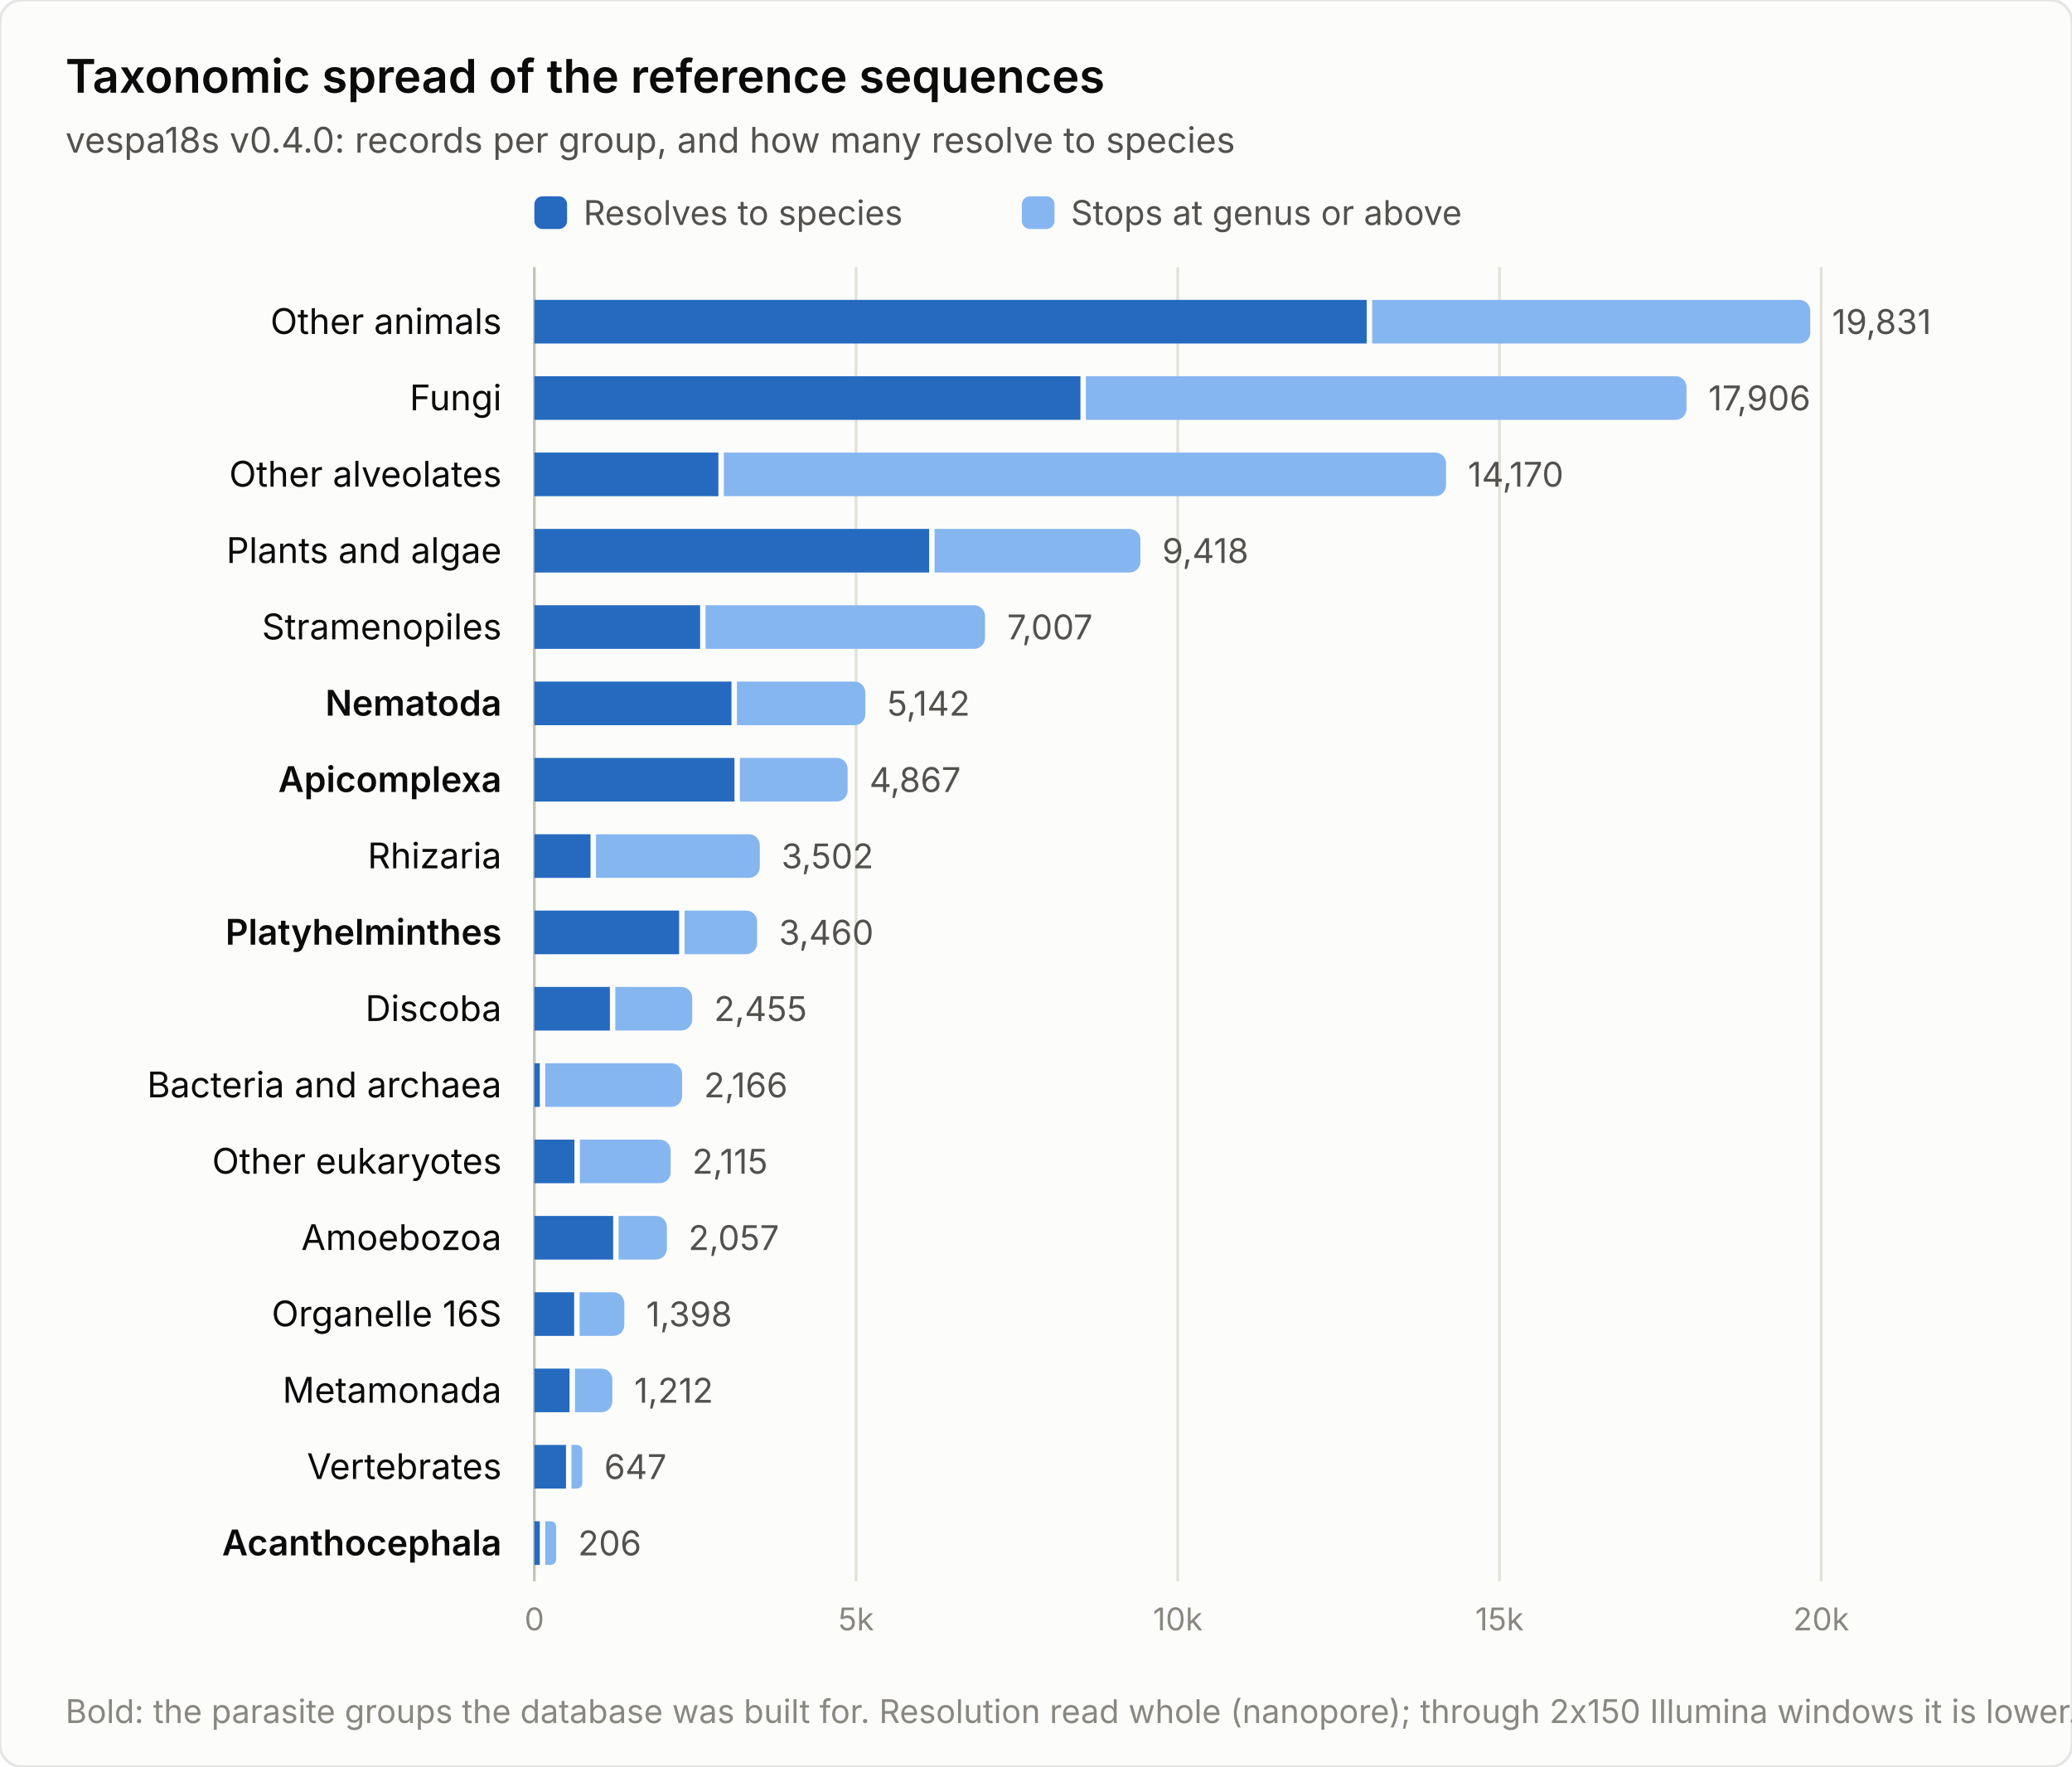
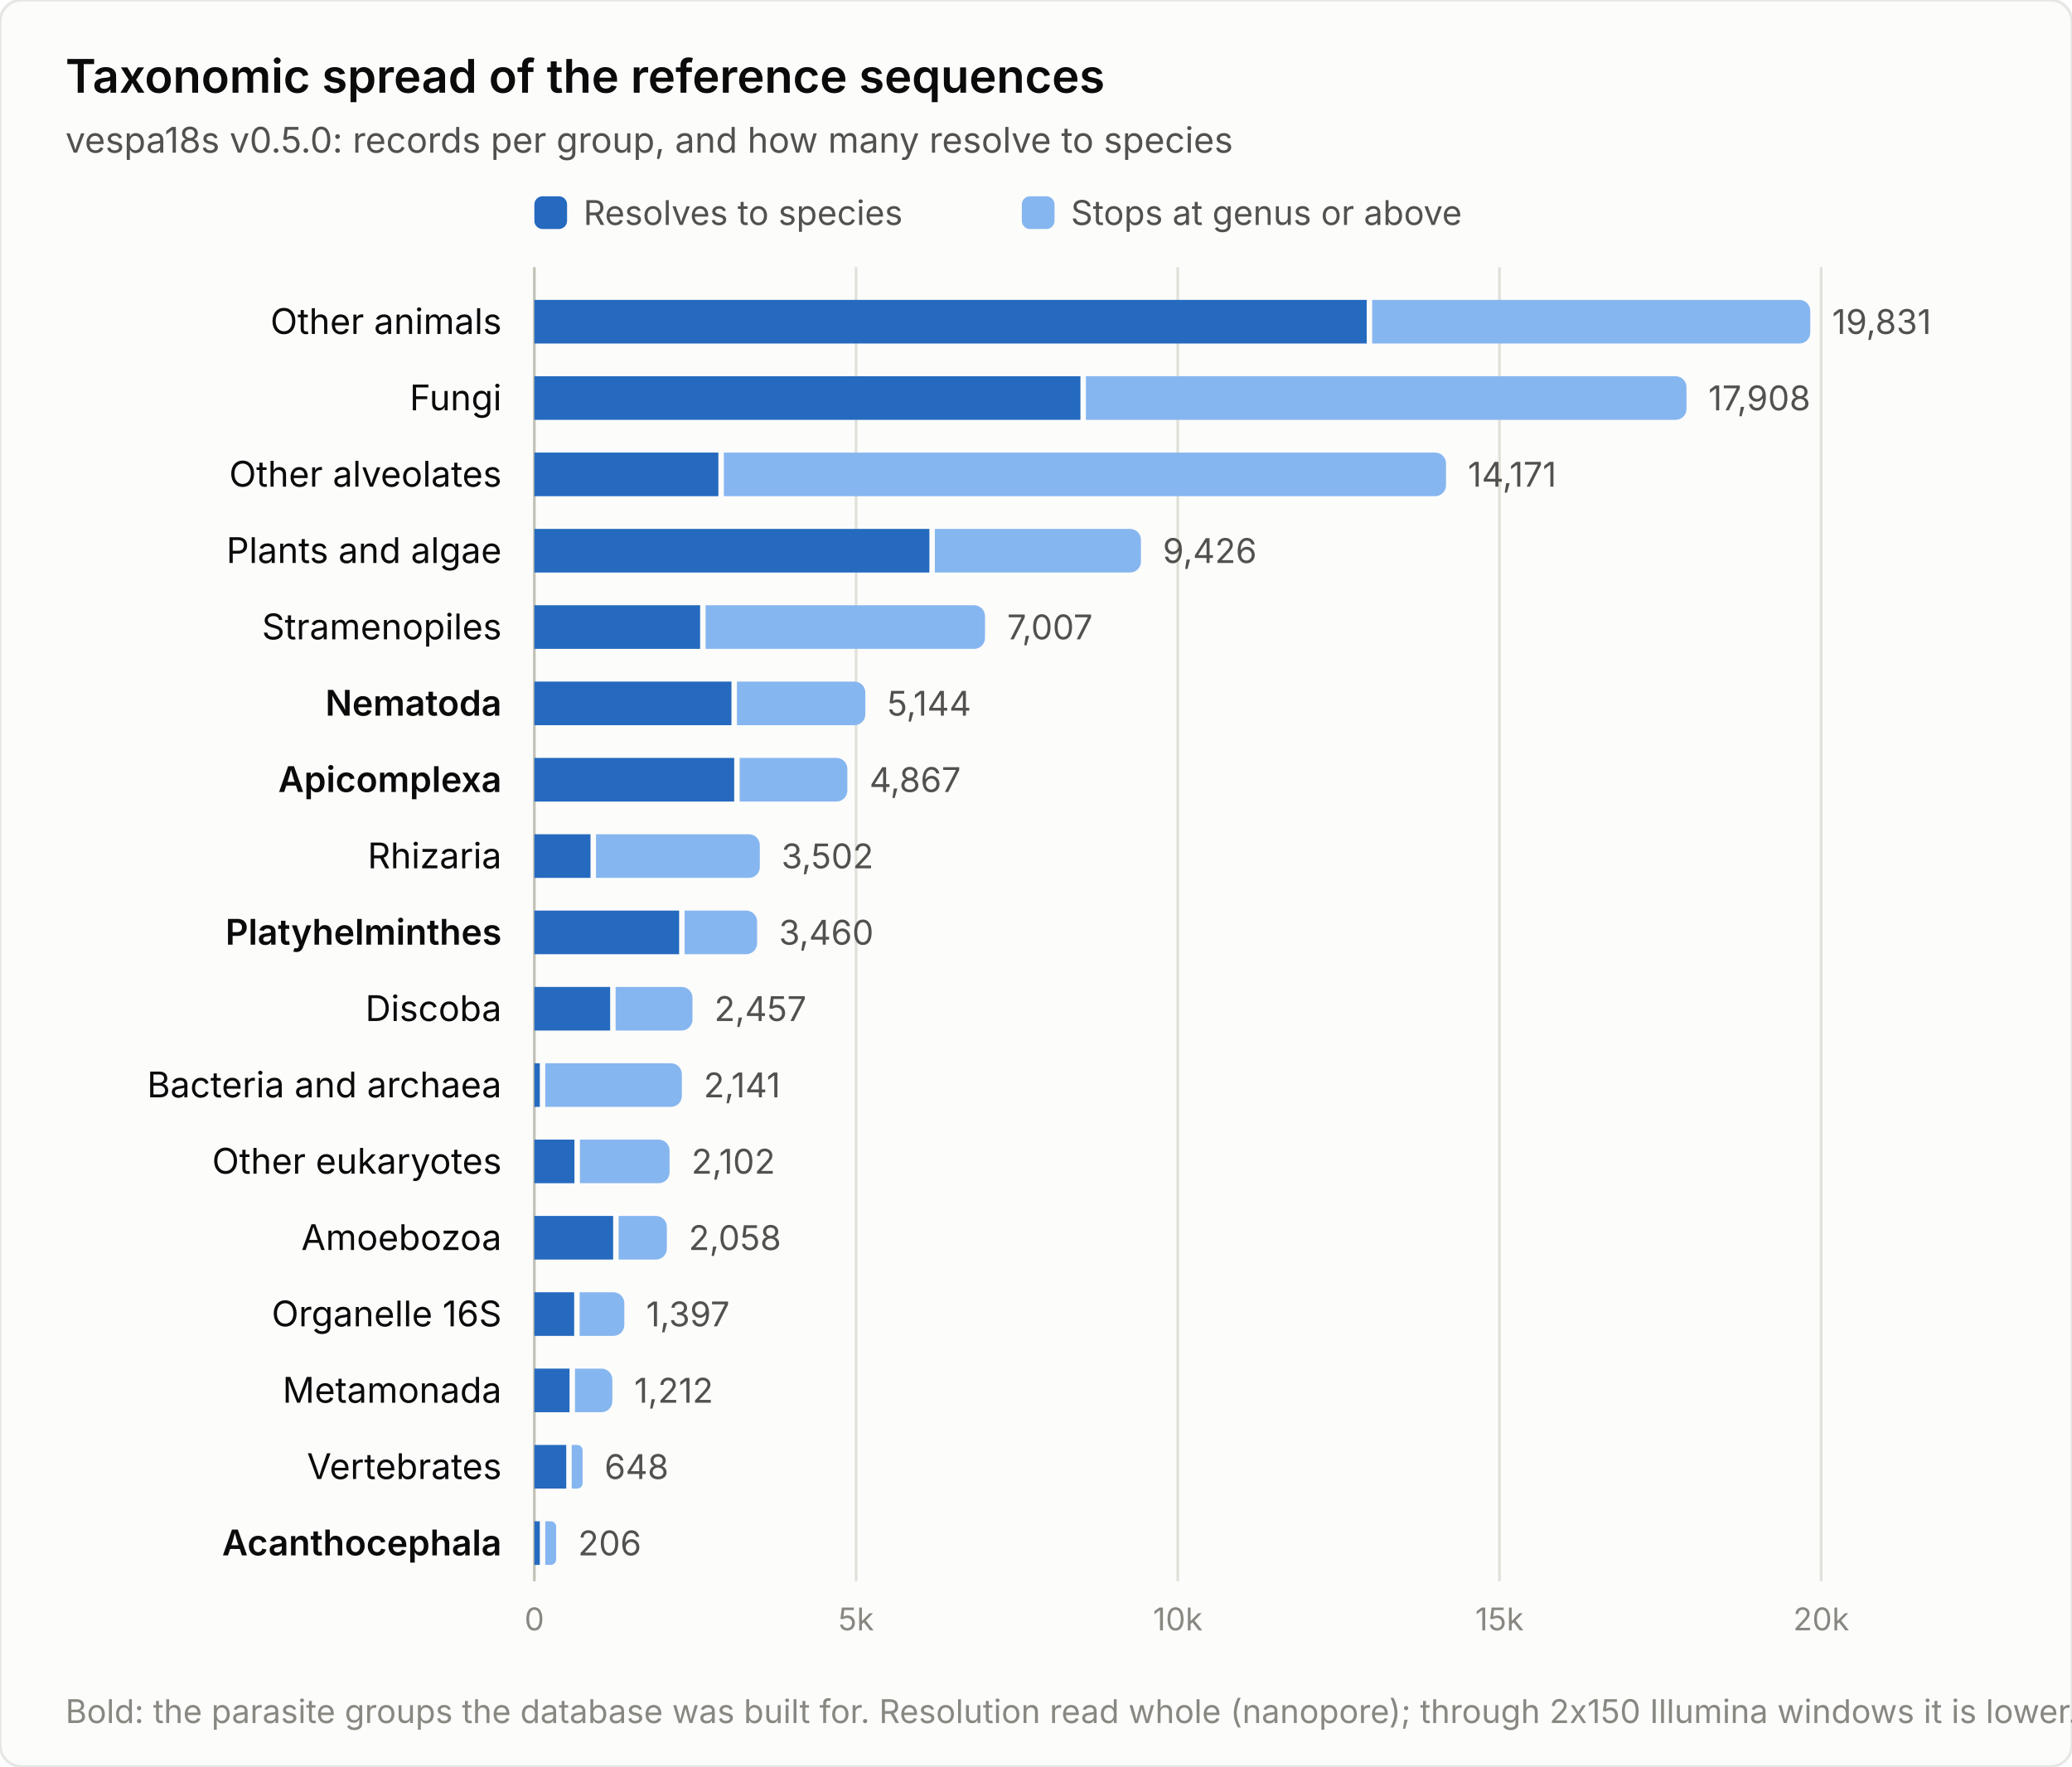
<svg xmlns="http://www.w3.org/2000/svg" width="760" height="648" viewBox="0 0 760 648" font-family="system-ui, -apple-system, &quot;Segoe UI&quot;, sans-serif" role="img" aria-label="Taxonomic spread of the reference sequences">
  <rect width="760" height="648" rx="8" fill="#fcfcfb" stroke="rgba(11,11,11,0.10)" />
  <text x="24" y="34" font-size="17" font-weight="600" fill="#0b0b0b">Taxonomic spread of the reference sequences</text>
-   <text x="24" y="56" font-size="13" fill="#52514e">vespa18s v0.4.0: records per group, and how many resolve to species</text>
+   <text x="24" y="56" font-size="13" fill="#52514e">vespa18s v0.5.0: records per group, and how many resolve to species</text>
  <rect x="196" y="72" width="12" height="12" rx="3" fill="#256abf" />
  <text x="214" y="82.5" font-size="12.5" fill="#52514e">Resolves to species</text>
  <rect x="374.8" y="72" width="12" height="12" rx="3" fill="#86b6ef" />
  <text x="392.8" y="82.5" font-size="12.5" fill="#52514e">Stops at genus or above</text>
  <line x1="196.0" y1="98" x2="196.0" y2="580" stroke="#c3c2b7" stroke-width="1" />
  <text x="196.0" y="598" font-size="11.5" fill="#898781" text-anchor="middle" font-variant-numeric="tabular-nums">0</text>
  <line x1="314.0" y1="98" x2="314.0" y2="580" stroke="#e1e0d9" stroke-width="1" />
  <text x="314.0" y="598" font-size="11.5" fill="#898781" text-anchor="middle" font-variant-numeric="tabular-nums">5k</text>
  <line x1="432.0" y1="98" x2="432.0" y2="580" stroke="#e1e0d9" stroke-width="1" />
  <text x="432.0" y="598" font-size="11.5" fill="#898781" text-anchor="middle" font-variant-numeric="tabular-nums">10k</text>
  <line x1="550.0" y1="98" x2="550.0" y2="580" stroke="#e1e0d9" stroke-width="1" />
  <text x="550.0" y="598" font-size="11.5" fill="#898781" text-anchor="middle" font-variant-numeric="tabular-nums">15k</text>
  <line x1="668.0" y1="98" x2="668.0" y2="580" stroke="#e1e0d9" stroke-width="1" />
  <text x="668.0" y="598" font-size="11.5" fill="#898781" text-anchor="middle" font-variant-numeric="tabular-nums">20k</text>
  <text x="184" y="122.5" font-size="13" font-weight="400" fill="#0b0b0b" text-anchor="end">Other animals</text>
  <rect x="196.0" y="110.0" width="305.3" height="16" fill="#256abf" />
  <path d="M503.3,110.0 h156.7 a4,4 0 0 1 4,4 v8.0 a4,4 0 0 1 -4,4 h-156.7 z" fill="#86b6ef" />
  <text x="672.0" y="122.5" font-size="12.5" fill="#52514e" font-variant-numeric="tabular-nums">19,831</text>
  <text x="184" y="150.5" font-size="13" font-weight="400" fill="#0b0b0b" text-anchor="end">Fungi</text>
  <rect x="196.0" y="138.0" width="200.3" height="16" fill="#256abf" />
  <path d="M398.3,138.0 h216.3 a4,4 0 0 1 4,4 v8.0 a4,4 0 0 1 -4,4 h-216.3 z" fill="#86b6ef" />
-   <text x="626.6" y="150.5" font-size="12.5" fill="#52514e" font-variant-numeric="tabular-nums">17,906</text>
+   <text x="626.6" y="150.5" font-size="12.5" fill="#52514e" font-variant-numeric="tabular-nums">17,908</text>
  <text x="184" y="178.5" font-size="13" font-weight="400" fill="#0b0b0b" text-anchor="end">Other alveolates</text>
  <rect x="196.0" y="166.0" width="67.5" height="16" fill="#256abf" />
  <path d="M265.5,166.0 h260.9 a4,4 0 0 1 4,4 v8.0 a4,4 0 0 1 -4,4 h-260.9 z" fill="#86b6ef" />
-   <text x="538.4" y="178.5" font-size="12.5" fill="#52514e" font-variant-numeric="tabular-nums">14,170</text>
+   <text x="538.4" y="178.5" font-size="12.5" fill="#52514e" font-variant-numeric="tabular-nums">14,171</text>
  <text x="184" y="206.5" font-size="13" font-weight="400" fill="#0b0b0b" text-anchor="end">Plants and algae</text>
-   <rect x="196.0" y="194.0" width="144.8" height="16" fill="#256abf" />
-   <path d="M342.8,194.0 h71.5 a4,4 0 0 1 4,4 v8.0 a4,4 0 0 1 -4,4 h-71.5 z" fill="#86b6ef" />
-   <text x="426.3" y="206.5" font-size="12.5" fill="#52514e" font-variant-numeric="tabular-nums">9,418</text>
+   <rect x="196.0" y="194.0" width="144.9" height="16" fill="#256abf" />
+   <path d="M342.9,194.0 h71.6 a4,4 0 0 1 4,4 v8.0 a4,4 0 0 1 -4,4 h-71.6 z" fill="#86b6ef" />
+   <text x="426.5" y="206.5" font-size="12.5" fill="#52514e" font-variant-numeric="tabular-nums">9,426</text>
  <text x="184" y="234.5" font-size="13" font-weight="400" fill="#0b0b0b" text-anchor="end">Stramenopiles</text>
  <rect x="196.0" y="222.0" width="60.8" height="16" fill="#256abf" />
  <path d="M258.8,222.0 h98.5 a4,4 0 0 1 4,4 v8.0 a4,4 0 0 1 -4,4 h-98.5 z" fill="#86b6ef" />
  <text x="369.4" y="234.5" font-size="12.5" fill="#52514e" font-variant-numeric="tabular-nums">7,007</text>
  <text x="184" y="262.5" font-size="13" font-weight="600" fill="#0b0b0b" text-anchor="end">Nematoda</text>
  <rect x="196.0" y="250.0" width="72.3" height="16" fill="#256abf" />
  <path d="M270.3,250.0 h43.1 a4,4 0 0 1 4,4 v8.0 a4,4 0 0 1 -4,4 h-43.1 z" fill="#86b6ef" />
-   <text x="325.4" y="262.5" font-size="12.5" fill="#52514e" font-variant-numeric="tabular-nums">5,142</text>
+   <text x="325.4" y="262.5" font-size="12.5" fill="#52514e" font-variant-numeric="tabular-nums">5,144</text>
  <text x="184" y="290.5" font-size="13" font-weight="600" fill="#0b0b0b" text-anchor="end">Apicomplexa</text>
-   <rect x="196.0" y="278.0" width="73.4" height="16" fill="#256abf" />
-   <path d="M271.4,278.0 h35.5 a4,4 0 0 1 4,4 v8.0 a4,4 0 0 1 -4,4 h-35.5 z" fill="#86b6ef" />
+   <rect x="196.0" y="278.0" width="73.3" height="16" fill="#256abf" />
+   <path d="M271.3,278.0 h35.5 a4,4 0 0 1 4,4 v8.0 a4,4 0 0 1 -4,4 h-35.5 z" fill="#86b6ef" />
  <text x="318.9" y="290.5" font-size="12.5" fill="#52514e" font-variant-numeric="tabular-nums">4,867</text>
  <text x="184" y="318.5" font-size="13" font-weight="400" fill="#0b0b0b" text-anchor="end">Rhizaria</text>
  <rect x="196.0" y="306.0" width="20.6" height="16" fill="#256abf" />
  <path d="M218.6,306.0 h56.1 a4,4 0 0 1 4,4 v8.0 a4,4 0 0 1 -4,4 h-56.1 z" fill="#86b6ef" />
  <text x="286.6" y="318.5" font-size="12.5" fill="#52514e" font-variant-numeric="tabular-nums">3,502</text>
  <text x="184" y="346.5" font-size="13" font-weight="600" fill="#0b0b0b" text-anchor="end">Platyhelminthes</text>
  <rect x="196.0" y="334.0" width="53.1" height="16" fill="#256abf" />
  <path d="M251.1,334.0 h22.6 a4,4 0 0 1 4,4 v8.0 a4,4 0 0 1 -4,4 h-22.6 z" fill="#86b6ef" />
  <text x="285.7" y="346.5" font-size="12.5" fill="#52514e" font-variant-numeric="tabular-nums">3,460</text>
  <text x="184" y="374.5" font-size="13" font-weight="400" fill="#0b0b0b" text-anchor="end">Discoba</text>
-   <rect x="196.0" y="362.0" width="27.7" height="16" fill="#256abf" />
-   <path d="M225.7,362.0 h24.2 a4,4 0 0 1 4,4 v8.0 a4,4 0 0 1 -4,4 h-24.2 z" fill="#86b6ef" />
-   <text x="261.9" y="374.5" font-size="12.5" fill="#52514e" font-variant-numeric="tabular-nums">2,455</text>
+   <rect x="196.0" y="362.0" width="27.8" height="16" fill="#256abf" />
+   <path d="M225.8,362.0 h24.2 a4,4 0 0 1 4,4 v8.0 a4,4 0 0 1 -4,4 h-24.2 z" fill="#86b6ef" />
+   <text x="262.0" y="374.5" font-size="12.5" fill="#52514e" font-variant-numeric="tabular-nums">2,457</text>
  <text x="184" y="402.5" font-size="13" font-weight="400" fill="#0b0b0b" text-anchor="end">Bacteria and archaea</text>
  <rect x="196.0" y="390.0" width="2.0" height="16" fill="#256abf" />
-   <path d="M200.0,390.0 h46.2 a4,4 0 0 1 4,4 v8.0 a4,4 0 0 1 -4,4 h-46.2 z" fill="#86b6ef" />
-   <text x="258.2" y="402.5" font-size="12.5" fill="#52514e" font-variant-numeric="tabular-nums">2,166</text>
+   <path d="M200.0,390.0 h46.1 a4,4 0 0 1 4,4 v8.0 a4,4 0 0 1 -4,4 h-46.1 z" fill="#86b6ef" />
+   <text x="258.1" y="402.5" font-size="12.5" fill="#52514e" font-variant-numeric="tabular-nums">2,141</text>
  <text x="184" y="430.5" font-size="13" font-weight="400" fill="#0b0b0b" text-anchor="end">Other eukaryotes</text>
  <rect x="196.0" y="418.0" width="14.7" height="16" fill="#256abf" />
-   <path d="M212.7,418.0 h29.3 a4,4 0 0 1 4,4 v8.0 a4,4 0 0 1 -4,4 h-29.3 z" fill="#86b6ef" />
-   <text x="253.9" y="430.5" font-size="12.5" fill="#52514e" font-variant-numeric="tabular-nums">2,115</text>
+   <path d="M212.7,418.0 h28.9 a4,4 0 0 1 4,4 v8.0 a4,4 0 0 1 -4,4 h-28.9 z" fill="#86b6ef" />
+   <text x="253.6" y="430.5" font-size="12.5" fill="#52514e" font-variant-numeric="tabular-nums">2,102</text>
  <text x="184" y="458.5" font-size="13" font-weight="400" fill="#0b0b0b" text-anchor="end">Amoebozoa</text>
  <rect x="196.0" y="446.0" width="28.9" height="16" fill="#256abf" />
  <path d="M226.9,446.0 h13.7 a4,4 0 0 1 4,4 v8.0 a4,4 0 0 1 -4,4 h-13.7 z" fill="#86b6ef" />
-   <text x="252.5" y="458.5" font-size="12.5" fill="#52514e" font-variant-numeric="tabular-nums">2,057</text>
+   <text x="252.6" y="458.5" font-size="12.5" fill="#52514e" font-variant-numeric="tabular-nums">2,058</text>
  <text x="184" y="486.5" font-size="13" font-weight="400" fill="#0b0b0b" text-anchor="end">Organelle 16S</text>
  <rect x="196.0" y="474.0" width="14.6" height="16" fill="#256abf" />
  <path d="M212.6,474.0 h12.4 a4,4 0 0 1 4,4 v8.0 a4,4 0 0 1 -4,4 h-12.4 z" fill="#86b6ef" />
-   <text x="237.0" y="486.5" font-size="12.5" fill="#52514e" font-variant-numeric="tabular-nums">1,398</text>
+   <text x="237.0" y="486.5" font-size="12.5" fill="#52514e" font-variant-numeric="tabular-nums">1,397</text>
  <text x="184" y="514.5" font-size="13" font-weight="400" fill="#0b0b0b" text-anchor="end">Metamonada</text>
  <rect x="196.0" y="502.0" width="12.9" height="16" fill="#256abf" />
  <path d="M210.9,502.0 h9.7 a4,4 0 0 1 4,4 v8.0 a4,4 0 0 1 -4,4 h-9.7 z" fill="#86b6ef" />
  <text x="232.6" y="514.5" font-size="12.5" fill="#52514e" font-variant-numeric="tabular-nums">1,212</text>
  <text x="184" y="542.5" font-size="13" font-weight="400" fill="#0b0b0b" text-anchor="end">Vertebrates</text>
-   <rect x="196.0" y="530.0" width="11.6" height="16" fill="#256abf" />
-   <path d="M209.6,530.0 h2.0 a2.0,2.0 0 0 1 2.0,2.0 v12.0 a2.0,2.0 0 0 1 -2.0,2.0 h-2.0 z" fill="#86b6ef" />
-   <text x="221.6" y="542.5" font-size="12.5" fill="#52514e" font-variant-numeric="tabular-nums">647</text>
+   <rect x="196.0" y="530.0" width="11.7" height="16" fill="#256abf" />
+   <path d="M209.7,530.0 h2.0 a2.0,2.0 0 0 1 2.0,2.0 v12.0 a2.0,2.0 0 0 1 -2.0,2.0 h-2.0 z" fill="#86b6ef" />
+   <text x="221.7" y="542.5" font-size="12.5" fill="#52514e" font-variant-numeric="tabular-nums">648</text>
  <text x="184" y="570.5" font-size="13" font-weight="600" fill="#0b0b0b" text-anchor="end">Acanthocephala</text>
  <rect x="196.0" y="558.0" width="2.0" height="16" fill="#256abf" />
  <path d="M200.0,558.0 h2.0 a2.0,2.0 0 0 1 2.0,2.0 v12.0 a2.0,2.0 0 0 1 -2.0,2.0 h-2.0 z" fill="#86b6ef" />
  <text x="212.0" y="570.5" font-size="12.5" fill="#52514e" font-variant-numeric="tabular-nums">206</text>
  <text x="24" y="632" font-size="12" fill="#898781">Bold: the parasite groups the database was built for. Resolution read whole (nanopore); through 2x150 Illumina windows it is lower.</text>
</svg>
